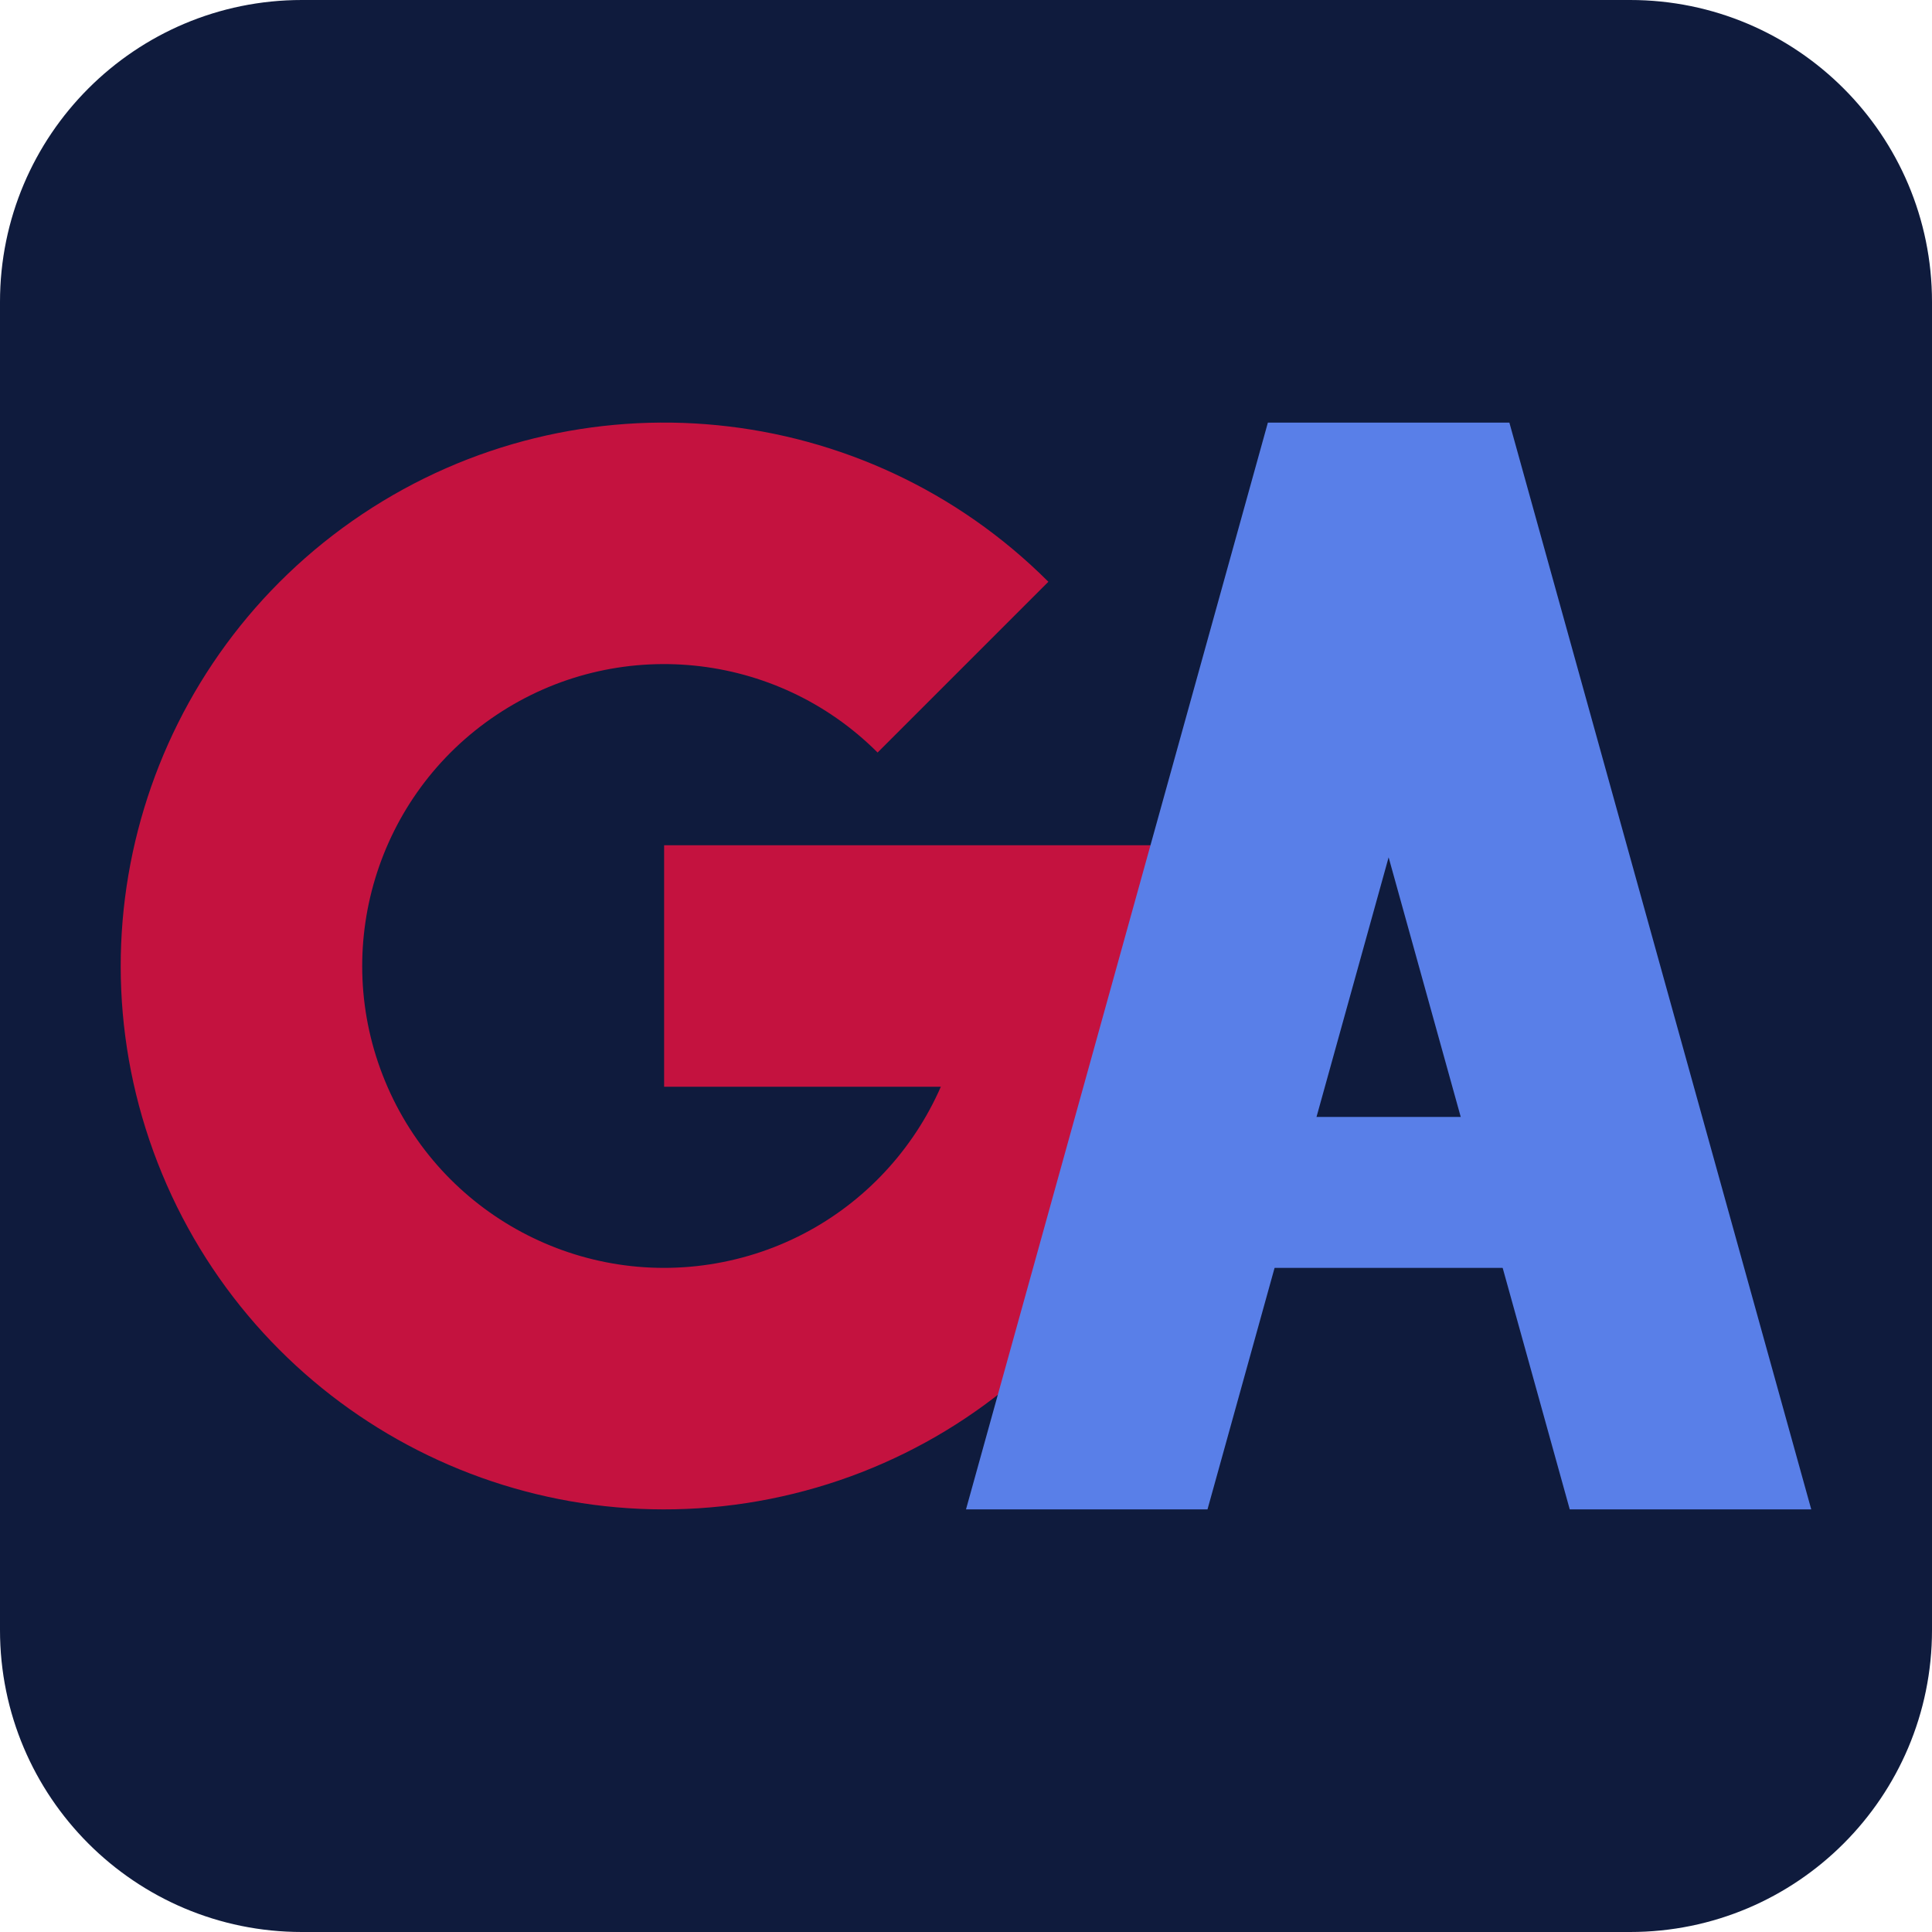
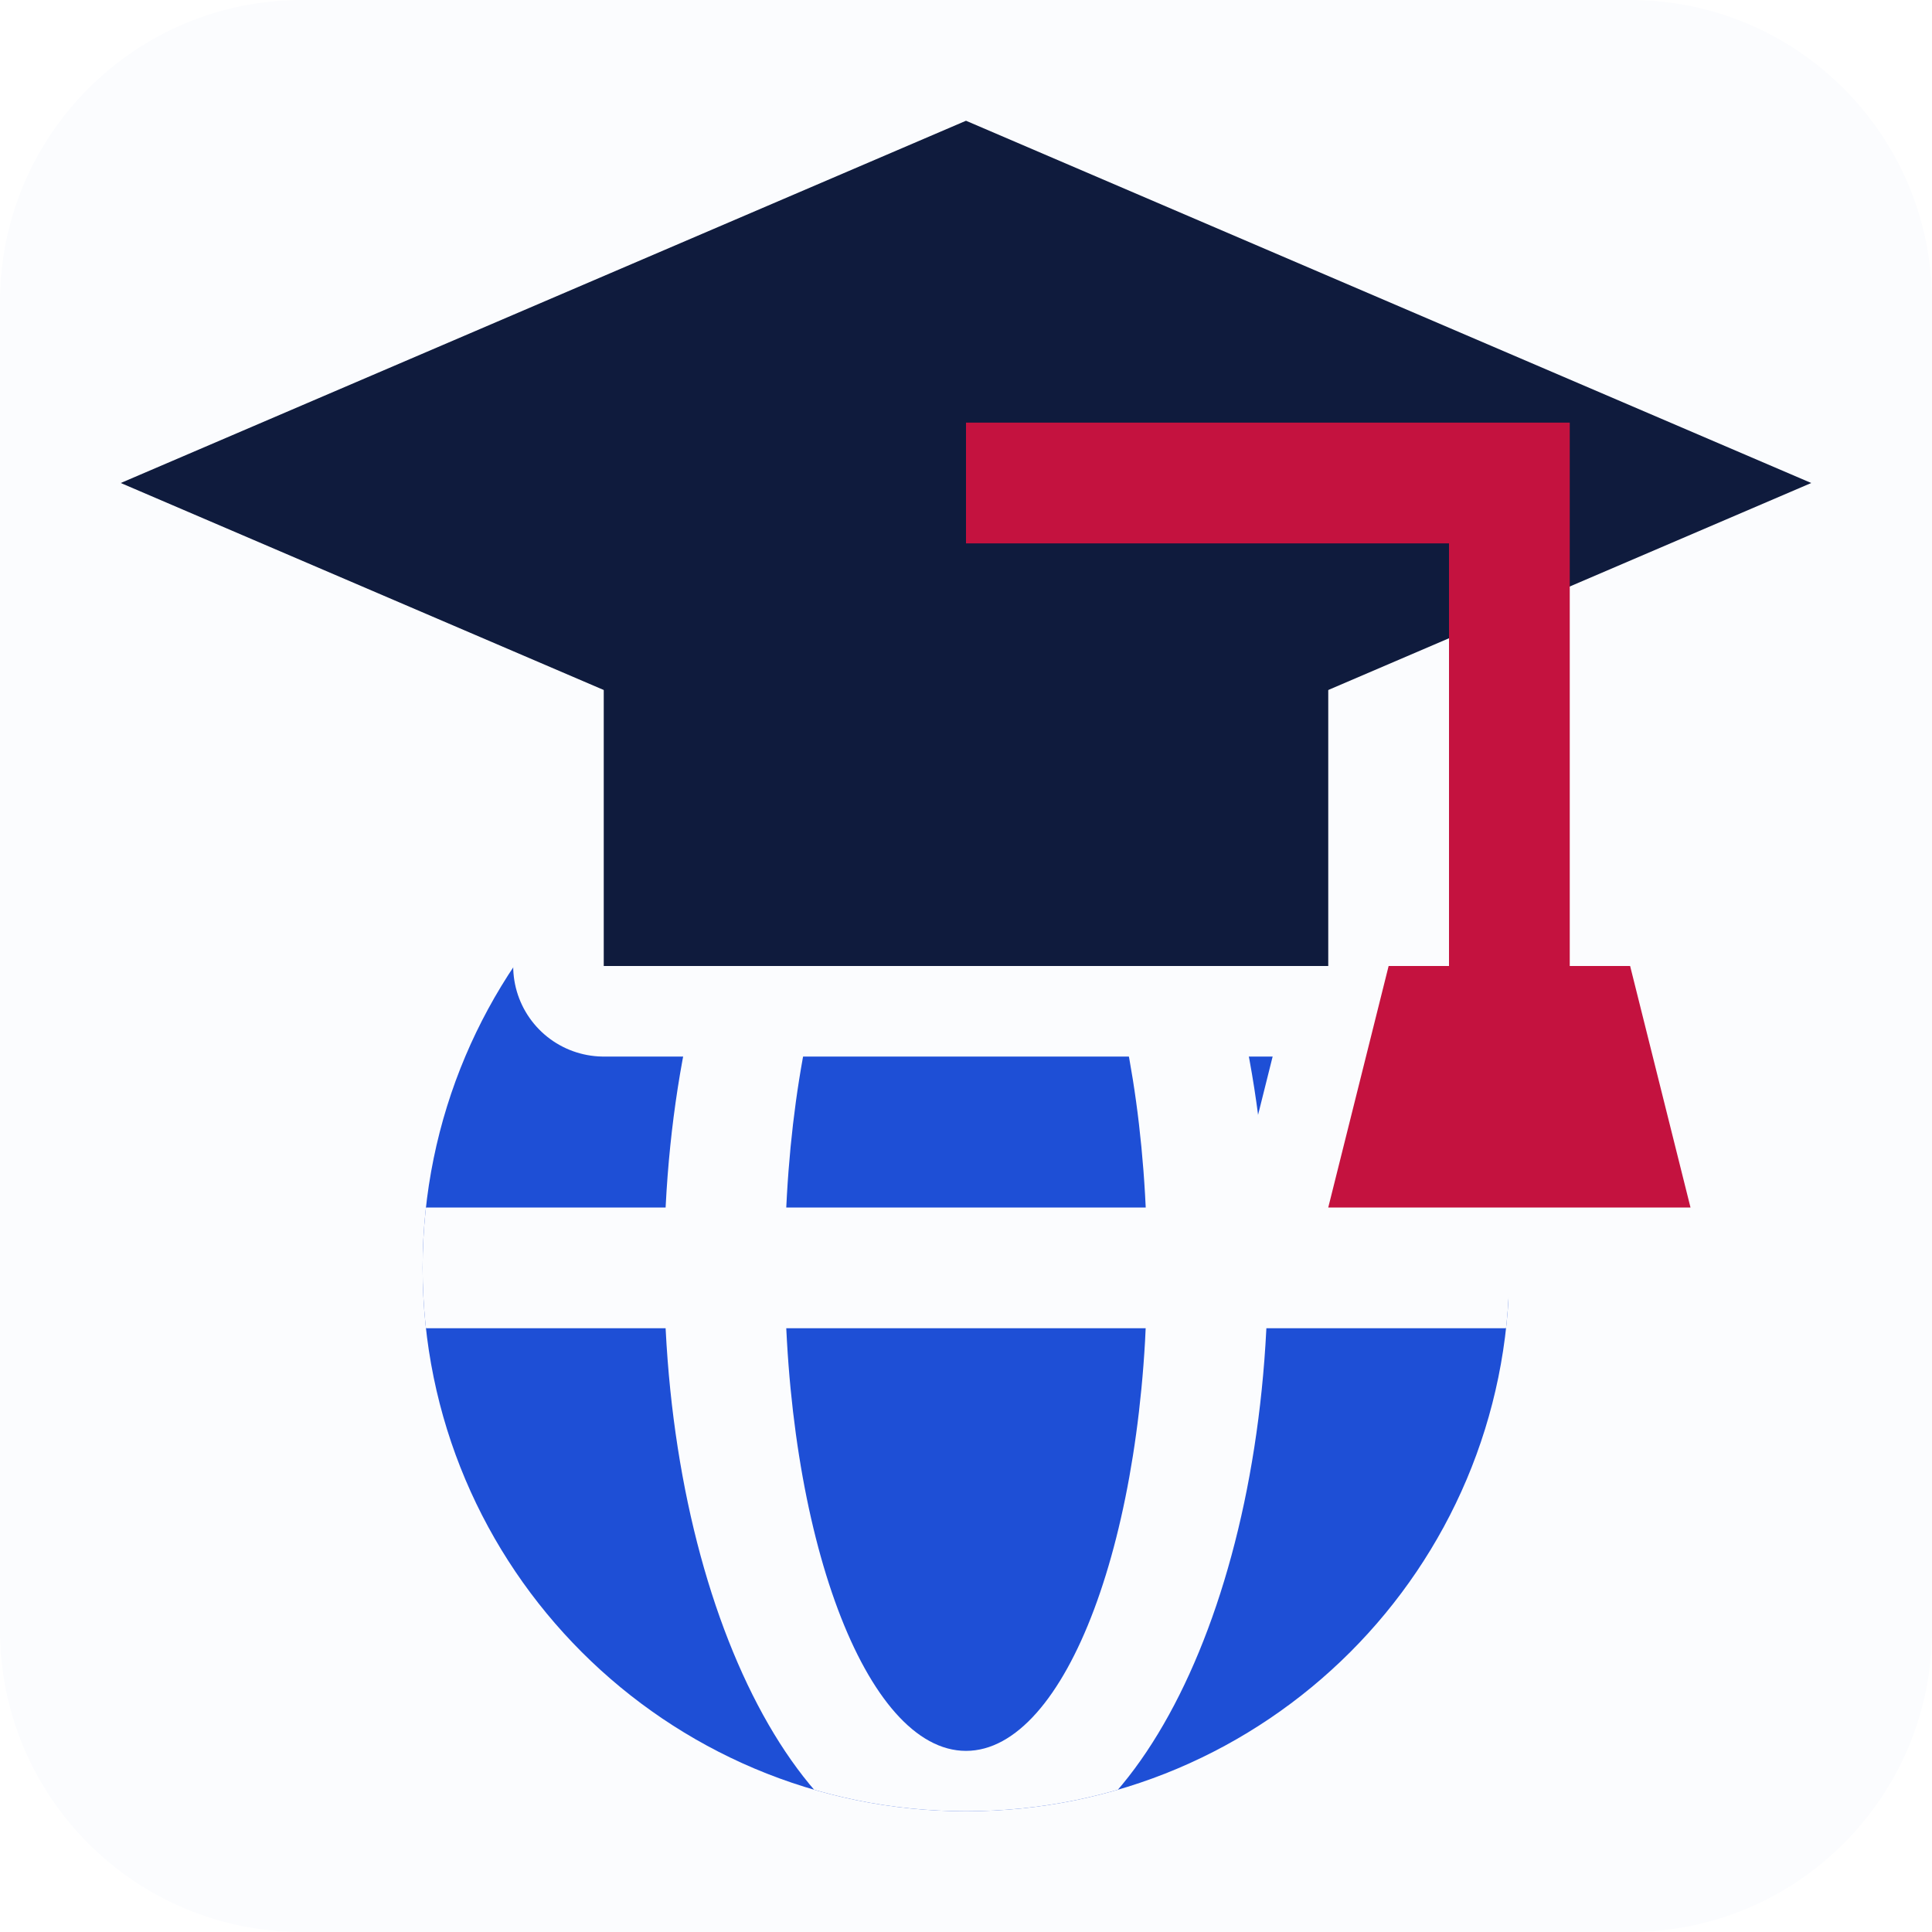
<svg xmlns="http://www.w3.org/2000/svg" viewBox="0 0 64 64">
-   <rect width="64" height="64" rx="10" fill="#0F1B3D" />
-   <path d="M36 32A14 14 0 1 1 31.9 22.1" fill="none" stroke="#C4123F" stroke-width="8" />
-   <rect x="22" y="28" width="18" height="8" fill="#C4123F" />
-   <path d="M42 14h8l10 36h-8l-10-36zM42 14h8l-10 36h-8l10-36z" fill="#597FE8" />
-   <rect x="36" y="37" width="20" height="5" fill="#597FE8" />
+   <defs>
+     <clipPath id="globe">
+       <circle cx="32" cy="42" r="18" />
+     </clipPath>
+   </defs>
+   <rect width="64" height="64" rx="10" fill="#FBFCFE" />
+   <circle cx="32" cy="42" r="18" fill="#1E4FD6" />
+   <g clip-path="url(#globe)" fill="#FBFCFE">
+     <path fill-rule="evenodd" d="M22 42a10 20 0 1 0 20 0a10 20 0 1 0-20 0zM26 42a6 16 0 1 0 12 0a6 16 0 1 0-12 0z" />
+     <rect x="14" y="40" width="36" height="4" />
+   </g>
+   <g fill="#FBFCFE" stroke="#FBFCFE" stroke-width="6" stroke-linejoin="round">
+     <path d="M32 4l28 12-28 12L4 16z" />
+     <rect x="20" y="16" width="24" height="16" />
+     <path d="M32 14h20v18h2l2 8H44l2-8h2V18H32z" />
+   </g>
+   <g fill="#0F1B3D">
+     <path d="M32 4l28 12-28 12L4 16z" />
+     <rect x="20" y="16" width="24" height="16" />
+   </g>
+   <path d="M32 14h20v18h2l2 8H44l2-8h2V18H32z" fill="#C4123F" />
</svg>
